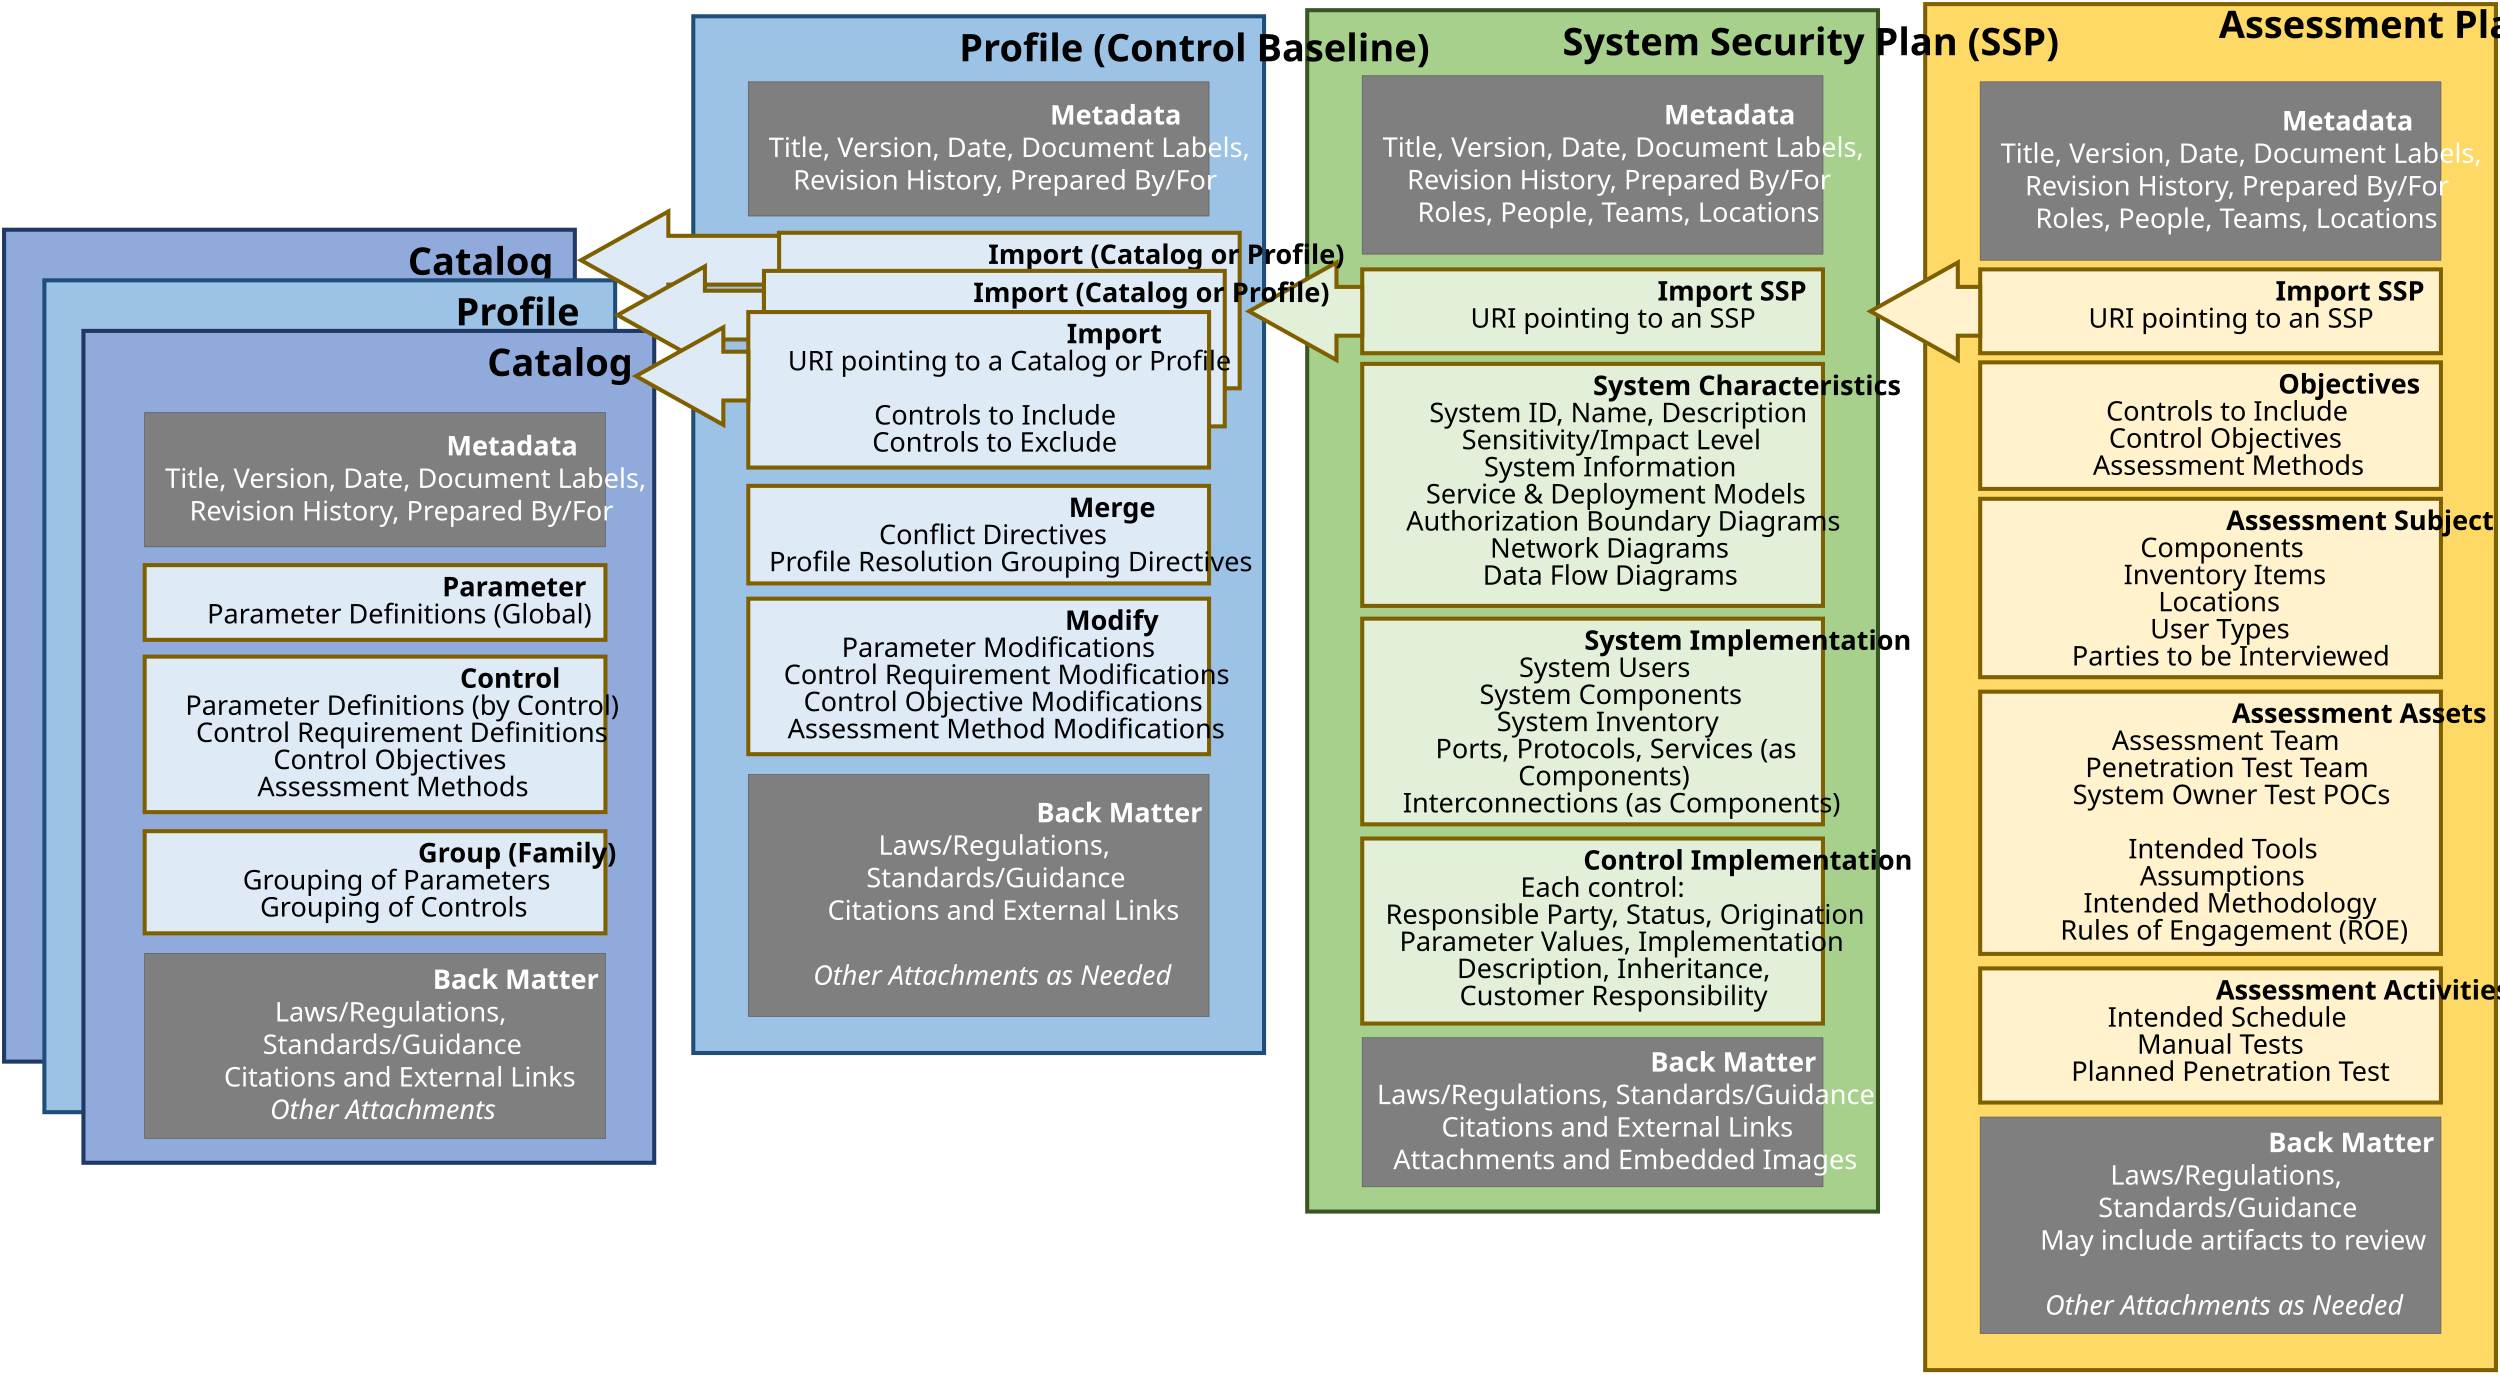
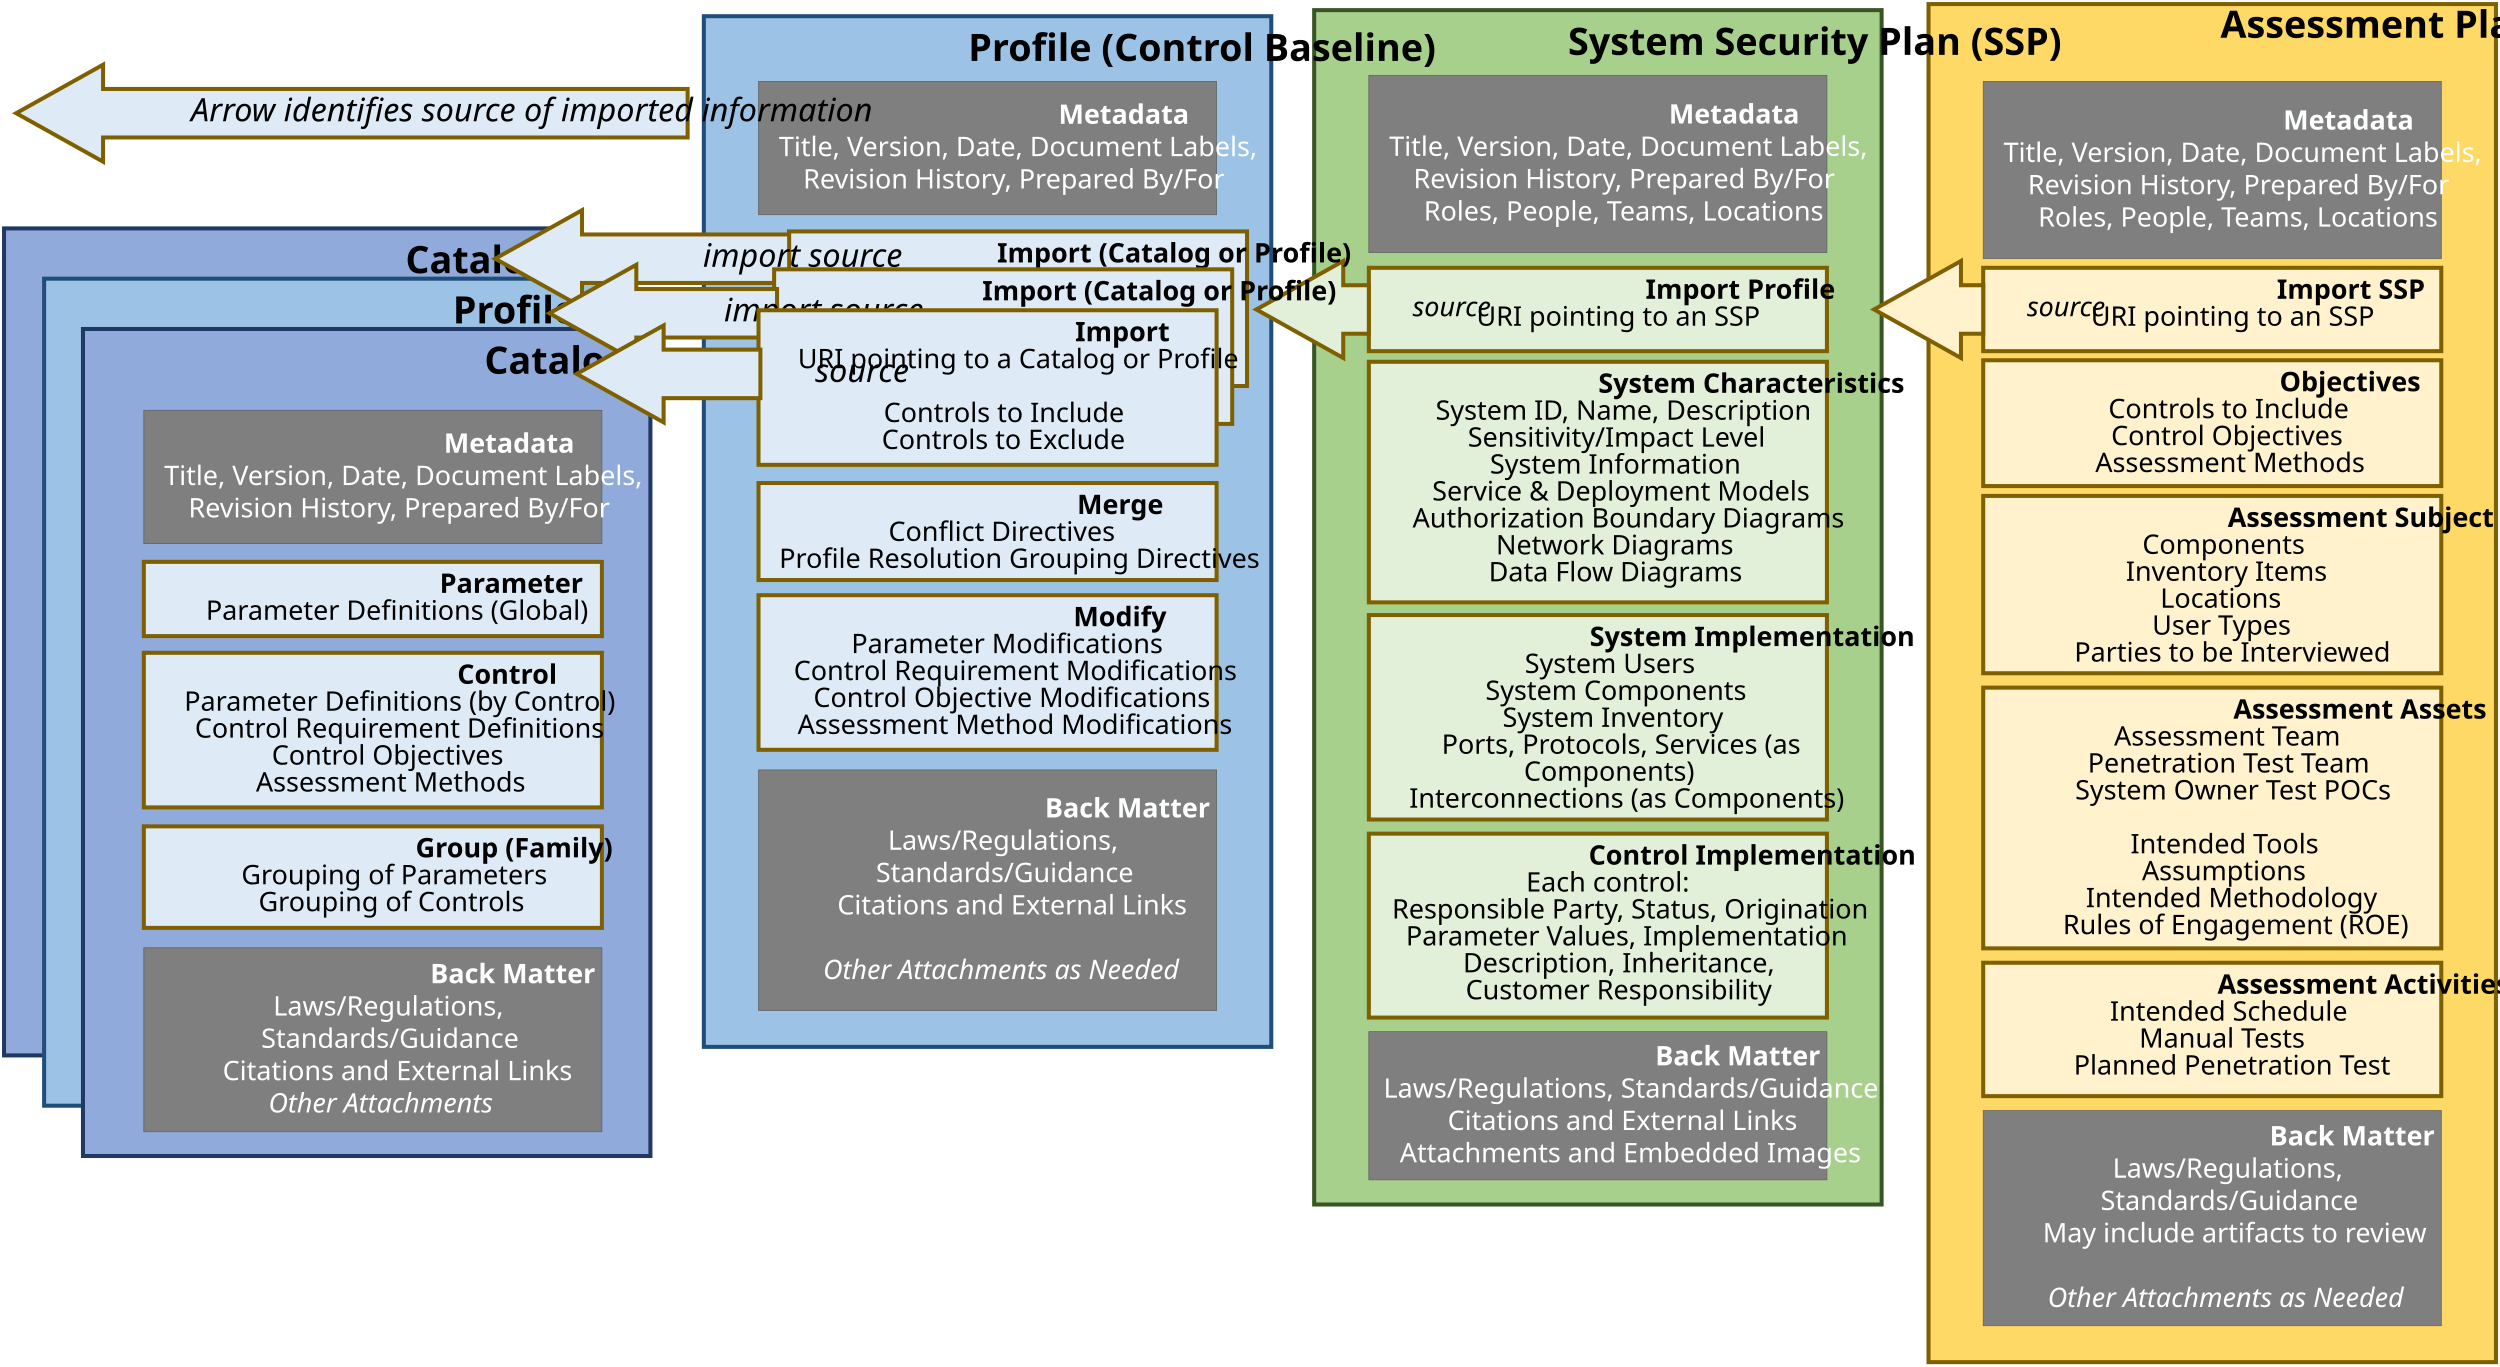
- <svg xmlns="http://www.w3.org/2000/svg" xmlns:ns1="http://schemas.microsoft.com/visio/2003/SVGExtensions/" width="12.811in" height="7.042in" viewBox="0 0 922.376 507" xml:space="preserve" color-interpolation-filters="sRGB" class="st14">
+ <svg xmlns="http://www.w3.org/2000/svg" xmlns:ns1="http://schemas.microsoft.com/visio/2003/SVGExtensions/" width="12.886in" height="7.042in" viewBox="0 0 927.791 507" xml:space="preserve" color-interpolation-filters="sRGB" class="st16">
  <ns1:documentProperties ns1:langID="1033" ns1:viewMarkup="false" />
  <style type="text/css">
	
		.st1 {fill:#90aadb;stroke:#203864;stroke-width:1.5}
		.st2 {fill:#000000;font-family:Calibri;font-size:1.167em;font-weight:bold}
		.st3 {fill:#9cc3e5;stroke:#1e4e79;stroke-width:1.5}
		.st4 {fill:#ffd965;stroke:#7f6000;stroke-width:1.5}
		.st5 {fill:#7f7f7f;stroke:#595959;stroke-width:0.25}
		.st6 {fill:#feffff;font-family:Calibri;font-size:0.833em;font-weight:bold}
		.st7 {font-size:1em;font-weight:normal}
		.st8 {fill:#fff2cc;stroke:#7f6000;stroke-width:1.5}
		.st9 {fill:#000000;font-family:Calibri;font-size:0.833em;font-weight:bold}
		.st10 {font-size:1em;font-style:italic;font-weight:normal}
		.st11 {fill:#a8d08d;stroke:#375623;stroke-width:1.5}
		.st12 {fill:#e2efd9;stroke:#7f6000;stroke-width:1.5}
- 		.st13 {fill:#deebf6;stroke:#7f6000;stroke-width:1.5}
- 		.st14 {fill:none;fill-rule:evenodd;font-size:12px;overflow:visible;stroke-linecap:square;stroke-miterlimit:3}
+ 		.st13 {fill:#000000;font-family:Calibri;font-size:0.833em;font-style:italic}
+ 		.st14 {fill:#deebf6;stroke:#7f6000;stroke-width:1.5}
+ 		.st15 {fill:#000000;font-family:Calibri;font-size:1em;font-style:italic}
+ 		.st16 {fill:none;fill-rule:evenodd;font-size:12px;overflow:visible;stroke-linecap:square;stroke-miterlimit:3}
	
	</style>
  <g ns1:mID="0" ns1:index="1" ns1:groupContext="foregroundPage">
    <ns1:pageProperties ns1:drawingScale="1" ns1:pageScale="1" ns1:drawingUnits="0" ns1:shadowOffsetX="9" ns1:shadowOffsetY="-9" />
    <ns1:layer ns1:name="SSP" ns1:index="0" />
    <ns1:layer ns1:name="Assessment" ns1:index="1" />
    <g id="shape1051-1" ns1:mID="1051" ns1:groupContext="shape" ns1:layerMember="0" transform="translate(1.5,-115.328)">
      <ns1:textBlock ns1:margins="rect(4,4,4,4)" ns1:verticalAlign="0" />
      <ns1:textRect cx="105.293" cy="353.539" width="210.59" height="306.922" />
      <rect x="0" y="200.078" width="210.586" height="306.922" class="st1" />
      <text x="83.45" y="216.68" class="st2" ns1:langID="1033">
        <ns1:paragraph ns1:horizAlign="1" />
        <ns1:tabList />Catalog<ns1:newlineChar />
      </text>
    </g>
    <g id="shape1050-4" ns1:mID="1050" ns1:groupContext="shape" ns1:layerMember="0" transform="translate(16.3762,-96.6641)">
      <ns1:textBlock ns1:margins="rect(4,4,4,4)" ns1:verticalAlign="0" />
      <ns1:textRect cx="105.293" cy="353.539" width="210.59" height="306.922" />
      <rect x="0" y="200.078" width="210.586" height="306.922" class="st3" />
      <text x="86.14" y="216.68" class="st2" ns1:langID="1033">
        <ns1:paragraph ns1:horizAlign="1" />
        <ns1:tabList />Profile<ns1:newlineChar />
      </text>
    </g>
-     <g id="shape162-7" ns1:mID="162" ns1:groupContext="shape" ns1:layerMember="1" transform="translate(710.292,-1.5)">
+     <g id="shape162-7" ns1:mID="162" ns1:groupContext="shape" ns1:layerMember="1" transform="translate(715.707,-1.5)">
      <ns1:textBlock ns1:margins="rect(2,4,4,4)" ns1:verticalAlign="0" />
      <ns1:textRect cx="105.292" cy="255" width="210.59" height="504" />
      <rect x="0" y="3" width="210.584" height="504" class="st4" />
      <text x="42.81" y="15.5" class="st2" ns1:langID="1033">
        <ns1:paragraph ns1:spLine="-1" ns1:horizAlign="1" />
        <ns1:tabList />Assessment Plan (AP)</text>
    </g>
-     <g id="shape20-10" ns1:mID="20" ns1:groupContext="shape" ns1:layerMember="1" transform="translate(730.585,-411)">
+     <g id="shape20-10" ns1:mID="20" ns1:groupContext="shape" ns1:layerMember="1" transform="translate(735.999,-411)">
      <ns1:userDefs>
        <ns1:ud ns1:nameU="visVersion" ns1:val="VT0(15):26" />
      </ns1:userDefs>
      <ns1:textBlock ns1:margins="rect(4,4,4,4)" />
      <ns1:textRect cx="85" cy="474.094" width="170" height="65.812" />
      <rect x="0" y="441.187" width="169.999" height="65.812" class="st5" />
      <text x="64.56" y="459.09" class="st6" ns1:langID="1033">
        <ns1:paragraph ns1:horizAlign="1" />
        <ns1:tabList />Metadata<ns1:newlineChar />
        <tspan x="7.57" dy="1.2em" class="st7">Title, Version, Date, Document Labels, </tspan>
        <tspan x="16.56" dy="1.2em" class="st7">Revision History, Prepared By/For<ns1:lf />
        </tspan>
        <tspan x="20.39" dy="1.2em" class="st7">Roles, People, Teams, Locations</tspan>
      </text>
    </g>
-     <g id="shape36-16" ns1:mID="36" ns1:groupContext="shape" ns1:layerMember="1" transform="translate(730.585,-257.156)">
+     <g id="shape36-16" ns1:mID="36" ns1:groupContext="shape" ns1:layerMember="1" transform="translate(735.999,-257.156)">
      <ns1:userDefs>
        <ns1:ud ns1:nameU="visVersion" ns1:val="VT0(15):26" />
      </ns1:userDefs>
      <ns1:textBlock ns1:margins="rect(4,4,4,4)" ns1:verticalAlign="0" />
      <ns1:textRect cx="85" cy="474.094" width="170" height="65.812" />
      <rect x="0" y="441.187" width="169.999" height="65.812" class="st8" />
      <text x="43.99" y="452.69" class="st9" ns1:langID="1033">
        <ns1:paragraph ns1:spLine="-1" ns1:horizAlign="1" />
        <ns1:tabList />Assessment Subject<ns1:newlineChar />
        <tspan x="59.07" dy="1em" class="st7">Components<ns1:newlineChar />
        </tspan>
        <tspan x="52.92" dy="1em" class="st7">Inventory Items<ns1:newlineChar />
        </tspan>
        <tspan x="65.71" dy="1em" class="st7">Locations<ns1:newlineChar />
        </tspan>
        <tspan x="62.7" dy="1em" class="st7">User Types<ns1:newlineChar />
        </tspan>
        <tspan x="33.82" dy="1em" class="st7">Parties to be Interviewed</tspan>
      </text>
    </g>
-     <g id="shape37-24" ns1:mID="37" ns1:groupContext="shape" ns1:layerMember="1" transform="translate(730.585,-15)">
+     <g id="shape37-24" ns1:mID="37" ns1:groupContext="shape" ns1:layerMember="1" transform="translate(735.999,-15)">
      <ns1:userDefs>
        <ns1:ud ns1:nameU="visVersion" ns1:val="VT0(15):26" />
      </ns1:userDefs>
      <ns1:textBlock ns1:margins="rect(4,4,4,4)" />
      <ns1:textRect cx="85" cy="467.062" width="170" height="79.875" />
      <rect x="0" y="427.125" width="169.999" height="79.875" class="st5" />
      <text x="59.51" y="440.06" class="st6" ns1:langID="1033">
        <ns1:paragraph ns1:horizAlign="1" />
        <ns1:tabList />Back Matter<ns1:newlineChar />
        <tspan x="48.03" dy="1.2em" class="st7">Laws/Regulations,<ns1:newlineChar />
        </tspan>
        <tspan x="43.55" dy="1.2em" class="st7">Standards/Guidance<ns1:newlineChar />
        </tspan>
        <tspan x="22.13" dy="1.2em" class="st7">May include artifacts to review<ns1:newlineChar />
          <ns1:newlineChar />
        </tspan>
        <tspan x="23.95" dy="2.4em" class="st10">Other Attachments as Needed</tspan>
      </text>
    </g>
-     <g id="shape41-31" ns1:mID="41" ns1:groupContext="shape" ns1:layerMember="1" transform="translate(730.585,-155.062)">
+     <g id="shape41-31" ns1:mID="41" ns1:groupContext="shape" ns1:layerMember="1" transform="translate(735.999,-155.062)">
      <ns1:userDefs>
        <ns1:ud ns1:nameU="visVersion" ns1:val="VT0(15):26" />
      </ns1:userDefs>
      <ns1:textBlock ns1:margins="rect(4,4,4,4)" ns1:verticalAlign="0" />
      <ns1:textRect cx="85" cy="458.625" width="170" height="96.75" />
      <rect x="0" y="410.25" width="169.999" height="96.75" class="st8" />
      <text x="46.08" y="421.75" class="st9" ns1:langID="1033">
        <ns1:paragraph ns1:spLine="-1" ns1:horizAlign="1" />
        <ns1:tabList />Assessment Assets<ns1:newlineChar />
        <ns1:paragraph ns1:spLine="-1" ns1:horizAlign="1" />
        <tspan x="48.57" dy="1em" class="st7">Assessment Team <ns1:newlineChar />
        </tspan>
        <tspan x="38.79" dy="1em" class="st7">Penetration Test Team<ns1:newlineChar />
        </tspan>
        <tspan x="34.12" dy="1em" class="st7">System Owner Test POCs<ns1:newlineChar />
          <ns1:newlineChar />
        </tspan>
        <tspan x="54.64" dy="2em" class="st7">Intended Tools<ns1:newlineChar />
        </tspan>
        <tspan x="58.91" dy="1em" class="st7">Assumptions<ns1:newlineChar />
        </tspan>
        <tspan x="38.09" dy="1em" class="st7">Intended Methodology<ns1:newlineChar />
        </tspan>
        <tspan x="29.57" dy="1em" class="st7">Rules of Engagement (ROE)</tspan>
      </text>
    </g>
-     <g id="shape45-41" ns1:mID="45" ns1:groupContext="shape" ns1:layerMember="1" transform="translate(730.585,-100.219)">
+     <g id="shape45-41" ns1:mID="45" ns1:groupContext="shape" ns1:layerMember="1" transform="translate(735.999,-100.219)">
      <ns1:userDefs>
        <ns1:ud ns1:nameU="visVersion" ns1:val="VT0(15):26" />
      </ns1:userDefs>
      <ns1:textBlock ns1:margins="rect(4,4,4,4)" ns1:verticalAlign="0" />
      <ns1:textRect cx="85" cy="482.25" width="170" height="49.5" />
      <rect x="0" y="457.5" width="169.999" height="49.5" class="st8" />
      <text x="40.19" y="469" class="st9" ns1:langID="1033">
        <ns1:paragraph ns1:spLine="-1" ns1:horizAlign="1" />
        <ns1:tabList />Assessment Activities<ns1:newlineChar />
        <tspan x="47.04" dy="1em" class="st7">Intended Schedule<ns1:newlineChar />
        </tspan>
        <tspan x="57.89" dy="1em" class="st7">Manual Tests<ns1:newlineChar />
          <ns1:paragraph ns1:spLine="-1" ns1:horizAlign="1" />
        </tspan>
        <tspan x="33.6" dy="1em" class="st7">Planned Penetration Test</tspan>
      </text>
    </g>
-     <g id="shape112-47" ns1:mID="112" ns1:groupContext="shape" ns1:layerMember="1" transform="translate(730.585,-326.625)">
+     <g id="shape112-47" ns1:mID="112" ns1:groupContext="shape" ns1:layerMember="1" transform="translate(735.999,-326.625)">
      <ns1:userDefs>
        <ns1:ud ns1:nameU="visVersion" ns1:val="VT0(15):26" />
      </ns1:userDefs>
      <ns1:textBlock ns1:margins="rect(4,4,4,4)" ns1:verticalAlign="0" />
      <ns1:textRect cx="85" cy="483.656" width="170" height="46.688" />
      <rect x="0" y="460.312" width="169.999" height="46.688" class="st8" />
      <text x="63.21" y="471.81" class="st9" ns1:langID="1033">
        <ns1:paragraph ns1:spLine="-1" ns1:horizAlign="1" />
        <ns1:tabList />Objectives<ns1:newlineChar />
        <tspan x="46.45" dy="1em" class="st7">Controls to Include<ns1:newlineChar />
        </tspan>
        <tspan x="47.48" dy="1em" class="st7">Control Objectives<ns1:newlineChar />
        </tspan>
        <tspan x="41.6" dy="1em" class="st7">Assessment Methods</tspan>
      </text>
    </g>
-     <g id="shape1005-53" ns1:mID="1005" ns1:groupContext="shape" ns1:layerMember="1" transform="translate(730.585,-376.692)">
+     <g id="shape1005-53" ns1:mID="1005" ns1:groupContext="shape" ns1:layerMember="1" transform="translate(735.999,-376.692)">
      <ns1:userDefs>
        <ns1:ud ns1:nameU="visVersion" ns1:val="VT0(15):26" />
      </ns1:userDefs>
      <ns1:textBlock ns1:margins="rect(4,4,4,4)" ns1:verticalAlign="0" />
      <ns1:textRect cx="85" cy="491.533" width="170" height="30.933" />
      <rect x="0" y="476.067" width="169.999" height="30.933" class="st8" />
      <text x="62.2" y="487.57" class="st9" ns1:langID="1033">
        <ns1:paragraph ns1:spLine="-1" ns1:horizAlign="1" />
        <ns1:tabList />Import SSP<ns1:newlineChar />
        <tspan x="39.94" dy="1em" class="st7">URI pointing to an SSP</tspan>
      </text>
    </g>
-     <g id="shape1016-57" ns1:mID="1016" ns1:groupContext="shape" ns1:layerMember="0" transform="translate(482.296,-60)">
+     <g id="shape1016-57" ns1:mID="1016" ns1:groupContext="shape" ns1:layerMember="0" transform="translate(487.71,-60)">
      <ns1:textBlock ns1:margins="rect(4,4,4,4)" ns1:verticalAlign="0" />
      <ns1:textRect cx="105.293" cy="285.375" width="210.59" height="443.25" />
      <rect x="0" y="63.75" width="210.586" height="443.25" class="st11" />
      <text x="28.66" y="80.35" class="st2" ns1:langID="1033">
        <ns1:paragraph ns1:horizAlign="1" />
        <ns1:tabList />System Security Plan (SSP)<ns1:newlineChar />
      </text>
    </g>
-     <g id="shape1020-60" ns1:mID="1020" ns1:groupContext="shape" ns1:layerMember="0" transform="translate(502.589,-283.466)">
+     <g id="shape1020-60" ns1:mID="1020" ns1:groupContext="shape" ns1:layerMember="0" transform="translate(508.003,-283.466)">
      <ns1:textBlock ns1:margins="rect(4,4,4,4)" ns1:verticalAlign="0" />
      <ns1:textRect cx="85" cy="462.358" width="170" height="89.284" />
      <rect x="0" y="417.716" width="169.999" height="89.284" class="st12" />
      <text x="38.39" y="429.22" class="st9" ns1:langID="1033">
        <ns1:paragraph ns1:spLine="-1" ns1:horizAlign="1" />
        <ns1:tabList />System Characteristics<ns1:newlineChar />
        <tspan x="24.76" dy="1em" class="st7">System ID, Name, Description<ns1:newlineChar />
        </tspan>
        <tspan x="36.71" dy="1em" class="st7">Sensitivity/Impact Level<ns1:newlineChar />
        </tspan>
        <tspan x="44.93" dy="1em" class="st7">System Information<ns1:newlineChar />
        </tspan>
        <tspan x="23.51" dy="1em" class="st7">Service &amp; Deployment Models<ns1:newlineChar />
        </tspan>
        <tspan x="16.23" dy="1em" class="st7">Authorization Boundary Diagrams<ns1:newlineChar />
        </tspan>
        <tspan x="47.19" dy="1em" class="st7">Network Diagrams<ns1:newlineChar />
        </tspan>
        <tspan x="44.48" dy="1em" class="st7">Data Flow Diagrams</tspan>
      </text>
    </g>
-     <g id="shape1021-70" ns1:mID="1021" ns1:groupContext="shape" ns1:layerMember="0" transform="translate(502.589,-202.875)">
+     <g id="shape1021-70" ns1:mID="1021" ns1:groupContext="shape" ns1:layerMember="0" transform="translate(508.003,-202.875)">
      <ns1:textBlock ns1:margins="rect(4,4,4,4)" ns1:verticalAlign="0" />
      <ns1:textRect cx="85" cy="469.058" width="170" height="75.883" />
      <rect x="0" y="431.117" width="169.999" height="75.883" class="st12" />
      <text x="35.19" y="442.62" class="st9" ns1:langID="1033">
        <ns1:paragraph ns1:spLine="-1" ns1:horizAlign="1" />
        <ns1:tabList />System Implementation<ns1:newlineChar />
        <tspan x="57.85" dy="1em" class="st7">System Users<ns1:newlineChar />
        </tspan>
        <tspan x="43.26" dy="1em" class="st7">System Components<ns1:newlineChar />
        </tspan>
        <tspan x="49.62" dy="1em" class="st7">System Inventory<ns1:newlineChar />
          <ns1:paragraph ns1:spLine="-1" ns1:horizAlign="1" />
        </tspan>
        <tspan x="27.03" dy="1em" class="st7">Ports, Protocols, Services (as </tspan>
        <tspan x="57.55" dy="1em" class="st7">Components)<ns1:newlineChar />
          <ns1:paragraph ns1:spLine="-1" ns1:horizAlign="1" />
        </tspan>
        <tspan x="14.98" dy="1em" class="st7">Interconnections (as Components)</tspan>
      </text>
    </g>
-     <g id="shape1022-79" ns1:mID="1022" ns1:groupContext="shape" ns1:layerMember="0" transform="translate(502.589,-129.366)">
+     <g id="shape1022-79" ns1:mID="1022" ns1:groupContext="shape" ns1:layerMember="0" transform="translate(508.003,-129.366)">
      <ns1:textBlock ns1:margins="rect(4,4,4,4)" ns1:verticalAlign="0" />
      <ns1:textRect cx="85" cy="472.866" width="170" height="68.267" />
      <rect x="0" y="438.733" width="169.999" height="68.267" class="st12" />
      <text x="34.79" y="450.23" class="st9" ns1:langID="1033">
        <ns1:paragraph ns1:spLine="-1" ns1:horizAlign="1" />
        <ns1:tabList />Control Implementation<ns1:newlineChar />
        <tspan x="58.37" dy="1em" class="st7">Each control:<ns1:newlineChar />
        </tspan>
        <tspan x="8.61" dy="1em" class="st7">Responsible Party, Status, Origination<ns1:newlineChar />
        </tspan>
        <tspan x="13.76" dy="1em" class="st7">Parameter Values, Implementation </tspan>
        <tspan x="34.95" dy="1em" class="st7">Description, Inheritance,<ns1:newlineChar />
        </tspan>
        <tspan x="35.92" dy="1em" class="st7">Customer Responsibility</tspan>
      </text>
    </g>
-     <g id="shape1025-87" ns1:mID="1025" ns1:groupContext="shape" ns1:layerMember="1" transform="translate(690.086,-392.158)">
+     <g id="shape1025-87" ns1:mID="1025" ns1:groupContext="shape" ns1:layerMember="1" transform="translate(695.5,-392.158)">
      <ns1:userDefs>
        <ns1:ud ns1:nameU="visVersion" ns1:val="VT0(15):26" />
        <ns1:ud ns1:nameU="ArrowType" ns1:prompt="" ns1:val="VT0(2):26" />
      </ns1:userDefs>
+       <ns1:textBlock ns1:margins="rect(4,4,4,4)" />
+       <ns1:textRect cx="20.25" cy="507" width="40.5" height="0" />
      <path d="M0 507 L32.25 489 L32.25 498 L40.5 498 L40.5 507 L40.5 516 L32.25 516 L32.25 525 L0 507 Z" class="st8" />
-     </g>
-     <g id="shape1026-89" ns1:mID="1026" ns1:groupContext="shape" transform="translate(502.589,-413.25)">
+       <text x="9.97" y="509.5" class="st13" ns1:langID="1033">
+         <ns1:paragraph ns1:spLine="-1" ns1:horizAlign="2" />
+         <ns1:tabList />source</text>
+     </g>
+     <g id="shape1026-90" ns1:mID="1026" ns1:groupContext="shape" transform="translate(508.003,-413.25)">
      <ns1:userDefs>
        <ns1:ud ns1:nameU="visVersion" ns1:val="VT0(15):26" />
      </ns1:userDefs>
      <ns1:textBlock ns1:margins="rect(4,4,4,4)" />
      <ns1:textRect cx="85" cy="474.094" width="170" height="65.812" />
      <rect x="0" y="441.187" width="169.999" height="65.812" class="st5" />
      <text x="64.56" y="459.09" class="st6" ns1:langID="1033">
        <ns1:paragraph ns1:horizAlign="1" />
        <ns1:tabList />Metadata<ns1:newlineChar />
        <tspan x="7.57" dy="1.2em" class="st7">Title, Version, Date, Document Labels, </tspan>
        <tspan x="16.56" dy="1.2em" class="st7">Revision History, Prepared By/For<ns1:lf />
        </tspan>
        <tspan x="20.39" dy="1.2em" class="st7">Roles, People, Teams, Locations</tspan>
      </text>
    </g>
-     <g id="shape1027-95" ns1:mID="1027" ns1:groupContext="shape" transform="translate(502.589,-376.692)">
+     <g id="shape1027-96" ns1:mID="1027" ns1:groupContext="shape" transform="translate(508.003,-376.692)">
      <ns1:userDefs>
        <ns1:ud ns1:nameU="visVersion" ns1:val="VT0(15):26" />
      </ns1:userDefs>
      <ns1:textBlock ns1:margins="rect(4,4,4,4)" ns1:verticalAlign="0" />
      <ns1:textRect cx="85" cy="491.533" width="170" height="30.933" />
      <rect x="0" y="476.067" width="169.999" height="30.933" class="st12" />
-       <text x="62.2" y="487.57" class="st9" ns1:langID="1033">
-         <ns1:paragraph ns1:spLine="-1" ns1:horizAlign="1" />
-         <ns1:tabList />Import SSP<ns1:newlineChar />
+       <text x="55.91" y="487.57" class="st9" ns1:langID="1033">
+         <ns1:paragraph ns1:spLine="-1" ns1:horizAlign="1" />
+         <ns1:tabList />Import Profile<ns1:newlineChar />
        <tspan x="39.94" dy="1em" class="st7">URI pointing to an SSP</tspan>
      </text>
    </g>
-     <g id="shape1029-99" ns1:mID="1029" ns1:groupContext="shape" transform="translate(502.589,-69.1532)">
+     <g id="shape1029-100" ns1:mID="1029" ns1:groupContext="shape" transform="translate(508.003,-69.1532)">
      <ns1:userDefs>
        <ns1:ud ns1:nameU="visVersion" ns1:val="VT0(15):26" />
      </ns1:userDefs>
      <ns1:textBlock ns1:margins="rect(4,4,4,4)" />
      <ns1:textRect cx="85" cy="479.514" width="170" height="54.972" />
      <rect x="0" y="452.028" width="169.999" height="54.972" class="st5" />
      <text x="59.51" y="464.51" class="st6" ns1:langID="1033">
        <ns1:paragraph ns1:horizAlign="1" />
        <ns1:tabList />Back Matter<ns1:newlineChar />
        <tspan x="5.44" dy="1.2em" class="st7">Laws/Regulations, Standards/Guidance<ns1:newlineChar />
        </tspan>
        <tspan x="29.25" dy="1.2em" class="st7">Citations and External Links<ns1:newlineChar />
        </tspan>
        <tspan x="11.48" dy="1.2em" class="st7">Attachments and Embedded Images</tspan>
      </text>
    </g>
-     <g id="shape1032-105" ns1:mID="1032" ns1:groupContext="shape" ns1:layerMember="0" transform="translate(255.791,-118.5)">
+     <g id="shape1032-106" ns1:mID="1032" ns1:groupContext="shape" ns1:layerMember="0" transform="translate(261.205,-118.5)">
      <ns1:textBlock ns1:margins="rect(4,4,4,4)" ns1:verticalAlign="0" />
      <ns1:textRect cx="105.293" cy="315.75" width="210.59" height="382.5" />
      <rect x="0" y="124.5" width="210.586" height="382.5" class="st3" />
      <text x="32.58" y="141.1" class="st2" ns1:langID="1033">
        <ns1:paragraph ns1:horizAlign="1" />
        <ns1:tabList />Profile (Control Baseline)<ns1:newlineChar />
      </text>
    </g>
-     <g id="shape1033-108" ns1:mID="1033" ns1:groupContext="shape" ns1:layerMember="0" transform="translate(276.084,-291.75)">
+     <g id="shape1033-109" ns1:mID="1033" ns1:groupContext="shape" ns1:layerMember="0" transform="translate(281.498,-291.75)">
      <ns1:textBlock ns1:margins="rect(4,4,4,4)" ns1:verticalAlign="0" />
      <ns1:textRect cx="85" cy="489" width="170" height="36" />
-       <rect x="0" y="471" width="169.999" height="36" class="st13" />
+       <rect x="0" y="471" width="169.999" height="36" class="st14" />
      <text x="71.45" y="482.5" class="st9" ns1:langID="1033">
        <ns1:paragraph ns1:spLine="-1" ns1:horizAlign="1" />
        <ns1:tabList />Merge<ns1:newlineChar />
        <tspan x="48.24" dy="1em" class="st7">Conflict Directives<ns1:newlineChar />
        </tspan>
        <tspan x="7.67" dy="1em" class="st7">Profile Resolution Grouping Directives</tspan>
      </text>
    </g>
-     <g id="shape1034-113" ns1:mID="1034" ns1:groupContext="shape" ns1:layerMember="0" transform="translate(276.084,-228.75)">
+     <g id="shape1034-114" ns1:mID="1034" ns1:groupContext="shape" ns1:layerMember="0" transform="translate(281.498,-228.75)">
      <ns1:textBlock ns1:margins="rect(4,4,4,4)" ns1:verticalAlign="0" />
      <ns1:textRect cx="85" cy="478.312" width="170" height="57.375" />
-       <rect x="0" y="449.625" width="169.999" height="57.375" class="st13" />
+       <rect x="0" y="449.625" width="169.999" height="57.375" class="st14" />
      <text x="70.08" y="461.13" class="st9" ns1:langID="1033">
        <ns1:paragraph ns1:spLine="-1" ns1:horizAlign="1" />
        <ns1:tabList />Modify<ns1:newlineChar />
        <tspan x="34.45" dy="1em" class="st7">Parameter Modifications<ns1:newlineChar />
        </tspan>
        <tspan x="13.08" dy="1em" class="st7">Control Requirement Modifications<ns1:newlineChar />
        </tspan>
        <tspan x="20.39" dy="1em" class="st7">Control Objective Modifications<ns1:newlineChar />
        </tspan>
        <tspan x="14.51" dy="1em" class="st7">Assessment Method Modifications</tspan>
      </text>
    </g>
-     <g id="shape1036-120" ns1:mID="1036" ns1:groupContext="shape" transform="translate(276.084,-427.313)">
+     <g id="shape1036-121" ns1:mID="1036" ns1:groupContext="shape" transform="translate(281.498,-427.313)">
      <ns1:userDefs>
        <ns1:ud ns1:nameU="visVersion" ns1:val="VT0(15):26" />
      </ns1:userDefs>
      <ns1:textBlock ns1:margins="rect(4,4,4,4)" />
      <ns1:textRect cx="85" cy="482.25" width="170" height="49.5" />
      <rect x="0" y="457.5" width="169.999" height="49.5" class="st5" />
      <text x="64.56" y="473.25" class="st6" ns1:langID="1033">
        <ns1:paragraph ns1:horizAlign="1" />
        <ns1:tabList />Metadata<ns1:newlineChar />
        <tspan x="7.57" dy="1.2em" class="st7">Title, Version, Date, Document Labels, </tspan>
        <tspan x="16.56" dy="1.2em" class="st7">Revision History, Prepared By/For</tspan>
      </text>
    </g>
-     <g id="shape1039-125" ns1:mID="1039" ns1:groupContext="shape" transform="translate(276.084,-132)">
+     <g id="shape1039-126" ns1:mID="1039" ns1:groupContext="shape" transform="translate(281.498,-132)">
      <ns1:userDefs>
        <ns1:ud ns1:nameU="visVersion" ns1:val="VT0(15):26" />
      </ns1:userDefs>
      <ns1:textBlock ns1:margins="rect(4,4,4,4)" />
      <ns1:textRect cx="85" cy="462.358" width="170" height="89.284" />
      <rect x="0" y="417.716" width="169.999" height="89.284" class="st5" />
      <text x="59.51" y="435.36" class="st6" ns1:langID="1033">
        <ns1:paragraph ns1:horizAlign="1" />
        <ns1:tabList />Back Matter<ns1:newlineChar />
        <tspan x="48.03" dy="1.2em" class="st7">Laws/Regulations,<ns1:newlineChar />
        </tspan>
        <tspan x="43.55" dy="1.2em" class="st7">Standards/Guidance<ns1:newlineChar />
        </tspan>
        <tspan x="29.25" dy="1.2em" class="st7">Citations and External Links<ns1:newlineChar />
          <ns1:newlineChar />
        </tspan>
        <tspan x="23.95" dy="2.4em" class="st10">Other Attachments as Needed</tspan>
      </text>
    </g>
-     <g id="shape1028-132" ns1:mID="1028" ns1:groupContext="shape" transform="translate(460.836,-392.158)">
+     <g id="shape1028-133" ns1:mID="1028" ns1:groupContext="shape" transform="translate(466.25,-392.158)">
      <ns1:userDefs>
        <ns1:ud ns1:nameU="visVersion" ns1:val="VT0(15):26" />
        <ns1:ud ns1:nameU="ArrowType" ns1:prompt="" ns1:val="VT0(2):26" />
      </ns1:userDefs>
+       <ns1:textBlock ns1:margins="rect(4,4,4,4)" />
+       <ns1:textRect cx="20.877" cy="507" width="41.76" height="0" />
      <path d="M0 507 L32.25 489 L32.25 498 L41.75 498 L41.75 507 L41.75 516 L32.25 516 L32.25 525 L0 507 Z" class="st12" />
-     </g>
-     <g id="shape1041-134" ns1:mID="1041" ns1:groupContext="shape" transform="translate(287.377,-363.75)">
+       <text x="11.22" y="509.5" class="st13" ns1:langID="1033">
+         <ns1:paragraph ns1:spLine="-1" ns1:horizAlign="2" />
+         <ns1:tabList />source</text>
+     </g>
+     <g id="shape1041-136" ns1:mID="1041" ns1:groupContext="shape" transform="translate(292.791,-363.75)">
      <ns1:userDefs>
        <ns1:ud ns1:nameU="visVersion" ns1:val="VT0(15):26" />
      </ns1:userDefs>
      <ns1:textBlock ns1:margins="rect(4,4,4,4)" ns1:verticalAlign="0" />
      <ns1:textRect cx="85" cy="478.312" width="170" height="57.375" />
-       <rect x="0" y="449.625" width="169.999" height="57.375" class="st13" />
+       <rect x="0" y="449.625" width="169.999" height="57.375" class="st14" />
      <text x="30.46" y="461.13" class="st9" ns1:langID="1033">
        <ns1:paragraph ns1:spLine="-1" ns1:horizAlign="1" />
        <ns1:tabList />Import (Catalog or Profile)</text>
    </g>
-     <g id="shape1042-137" ns1:mID="1042" ns1:groupContext="shape" ns1:layerMember="0" transform="translate(30.7906,-78)">
+     <g id="shape1042-139" ns1:mID="1042" ns1:groupContext="shape" ns1:layerMember="0" transform="translate(30.7906,-78)">
      <ns1:textBlock ns1:margins="rect(4,4,4,4)" ns1:verticalAlign="0" />
      <ns1:textRect cx="105.293" cy="353.539" width="210.59" height="306.922" />
      <rect x="0" y="200.078" width="210.586" height="306.922" class="st1" />
      <text x="83.45" y="216.68" class="st2" ns1:langID="1033">
        <ns1:paragraph ns1:horizAlign="1" />
        <ns1:tabList />Catalog<ns1:newlineChar />
      </text>
    </g>
-     <g id="shape1043-140" ns1:mID="1043" ns1:groupContext="shape" ns1:layerMember="0" transform="translate(53.377,-207.375)">
+     <g id="shape1043-142" ns1:mID="1043" ns1:groupContext="shape" ns1:layerMember="0" transform="translate(53.377,-207.375)">
      <ns1:textBlock ns1:margins="rect(4,4,4,4)" ns1:verticalAlign="0" />
      <ns1:textRect cx="85" cy="478.312" width="170" height="57.375" />
-       <rect x="0" y="449.625" width="169.999" height="57.375" class="st13" />
+       <rect x="0" y="449.625" width="169.999" height="57.375" class="st14" />
      <text x="69.56" y="461.13" class="st9" ns1:langID="1033">
        <ns1:paragraph ns1:spLine="-1" ns1:horizAlign="1" />
        <ns1:tabList />Control<ns1:newlineChar />
        <tspan x="15" dy="1em" class="st7">Parameter Definitions (by Control)<ns1:newlineChar />
        </tspan>
        <tspan x="18.93" dy="1em" class="st7">Control Requirement Definitions<ns1:newlineChar />
        </tspan>
        <tspan x="47.48" dy="1em" class="st7">Control Objectives<ns1:newlineChar />
        </tspan>
        <tspan x="41.6" dy="1em" class="st7">Assessment Methods</tspan>
      </text>
    </g>
-     <g id="shape1044-147" ns1:mID="1044" ns1:groupContext="shape" ns1:layerMember="0" transform="translate(53.377,-162.656)">
+     <g id="shape1044-149" ns1:mID="1044" ns1:groupContext="shape" ns1:layerMember="0" transform="translate(53.377,-162.656)">
      <ns1:textBlock ns1:margins="rect(4,4,4,4)" ns1:verticalAlign="0" />
      <ns1:textRect cx="85" cy="488.156" width="170" height="37.688" />
-       <rect x="0" y="469.312" width="169.999" height="37.688" class="st13" />
+       <rect x="0" y="469.312" width="169.999" height="37.688" class="st14" />
      <text x="54.08" y="480.81" class="st9" ns1:langID="1033">
        <ns1:paragraph ns1:spLine="-1" ns1:horizAlign="1" />
        <ns1:tabList />Group (Family)<ns1:newlineChar />
        <ns1:paragraph ns1:spLine="-1" ns1:horizAlign="1" />
        <tspan x="36.2" dy="1em" class="st7">Grouping of Parameters<ns1:newlineChar />
        </tspan>
        <tspan x="42.57" dy="1em" class="st7">Grouping of Controls</tspan>
      </text>
    </g>
-     <g id="shape1045-152" ns1:mID="1045" ns1:groupContext="shape" transform="translate(53.377,-305.25)">
+     <g id="shape1045-154" ns1:mID="1045" ns1:groupContext="shape" transform="translate(53.377,-305.25)">
      <ns1:userDefs>
        <ns1:ud ns1:nameU="visVersion" ns1:val="VT0(15):26" />
      </ns1:userDefs>
      <ns1:textBlock ns1:margins="rect(4,4,4,4)" />
      <ns1:textRect cx="85" cy="482.25" width="170" height="49.5" />
      <rect x="0" y="457.5" width="169.999" height="49.5" class="st5" />
      <text x="64.56" y="473.25" class="st6" ns1:langID="1033">
        <ns1:paragraph ns1:horizAlign="1" />
        <ns1:tabList />Metadata<ns1:newlineChar />
        <tspan x="7.57" dy="1.2em" class="st7">Title, Version, Date, Document Labels, </tspan>
        <tspan x="16.56" dy="1.2em" class="st7">Revision History, Prepared By/For</tspan>
      </text>
    </g>
-     <g id="shape1046-157" ns1:mID="1046" ns1:groupContext="shape" transform="translate(53.377,-87)">
+     <g id="shape1046-159" ns1:mID="1046" ns1:groupContext="shape" transform="translate(53.377,-87)">
      <ns1:userDefs>
        <ns1:ud ns1:nameU="visVersion" ns1:val="VT0(15):26" />
      </ns1:userDefs>
      <ns1:textBlock ns1:margins="rect(4,4,4,4)" />
      <ns1:textRect cx="85" cy="472.866" width="170" height="68.267" />
      <rect x="0" y="438.733" width="169.999" height="68.267" class="st5" />
      <text x="59.51" y="451.87" class="st6" ns1:langID="1033">
        <ns1:paragraph ns1:horizAlign="1" />
        <ns1:tabList />Back Matter<ns1:newlineChar />
        <tspan x="48.03" dy="1.2em" class="st7">Laws/Regulations,<ns1:newlineChar />
        </tspan>
        <tspan x="43.55" dy="1.2em" class="st7">Standards/Guidance<ns1:newlineChar />
        </tspan>
        <tspan x="29.25" dy="1.2em" class="st7">Citations and External Links<ns1:newlineChar />
        </tspan>
        <tspan x="46.25" dy="1.2em" class="st10">Other Attachments</tspan>
      </text>
    </g>
-     <g id="shape1047-164" ns1:mID="1047" ns1:groupContext="shape" transform="translate(53.377,-270.938)">
+     <g id="shape1047-166" ns1:mID="1047" ns1:groupContext="shape" transform="translate(53.377,-270.938)">
      <ns1:userDefs>
        <ns1:ud ns1:nameU="visVersion" ns1:val="VT0(15):26" />
      </ns1:userDefs>
      <ns1:textBlock ns1:margins="rect(4,4,4,4)" ns1:verticalAlign="0" />
      <ns1:textRect cx="85" cy="493.219" width="170" height="27.562" />
-       <rect x="0" y="479.437" width="169.999" height="27.562" class="st13" />
+       <rect x="0" y="479.437" width="169.999" height="27.562" class="st14" />
      <text x="63.01" y="490.94" class="st9" ns1:langID="1033">
        <ns1:paragraph ns1:spLine="-1" ns1:horizAlign="1" />
        <ns1:tabList />Parameter<ns1:newlineChar />
        <tspan x="23.04" dy="1em" class="st7">Parameter Definitions (Global)</tspan>
      </text>
    </g>
-     <g id="shape1049-168" ns1:mID="1049" ns1:groupContext="shape" transform="translate(214.336,-411)">
+     <g id="shape1049-170" ns1:mID="1049" ns1:groupContext="shape" transform="translate(183.75,-411)">
      <ns1:userDefs>
        <ns1:ud ns1:nameU="visVersion" ns1:val="VT0(15):26" />
        <ns1:ud ns1:nameU="ArrowType" ns1:prompt="" ns1:val="VT0(2):26" />
      </ns1:userDefs>
-       <path d="M0 507 L32.25 489 L32.25 498 L73.12 498 L73.12 507 L73.12 516 L32.25 516 L32.25 525 L0 507 Z" class="st13" />
-     </g>
-     <g id="shape1040-170" ns1:mID="1040" ns1:groupContext="shape" transform="translate(281.876,-349.688)">
+       <ns1:textBlock ns1:margins="rect(4,4,4,4)" />
+       <ns1:textRect cx="54.562" cy="507" width="109.13" height="0" />
+       <path d="M0 507 L32.25 489 L32.25 498 L109.12 498 L109.12 507 L109.12 516 L32.25 516 L32.25 525 L0 507 Z" class="st14" />
+       <text x="20.94" y="510" class="st15" ns1:langID="1033">
+         <ns1:paragraph ns1:spLine="-1" ns1:horizAlign="1" />
+         <ns1:tabList />import source</text>
+     </g>
+     <g id="shape1040-173" ns1:mID="1040" ns1:groupContext="shape" transform="translate(287.291,-349.688)">
      <ns1:userDefs>
        <ns1:ud ns1:nameU="visVersion" ns1:val="VT0(15):26" />
      </ns1:userDefs>
      <ns1:textBlock ns1:margins="rect(4,4,4,4)" ns1:verticalAlign="0" />
      <ns1:textRect cx="85" cy="478.312" width="170" height="57.375" />
-       <rect x="0" y="449.625" width="169.999" height="57.375" class="st13" />
+       <rect x="0" y="449.625" width="169.999" height="57.375" class="st14" />
      <text x="30.46" y="461.13" class="st9" ns1:langID="1033">
        <ns1:paragraph ns1:spLine="-1" ns1:horizAlign="1" />
        <ns1:tabList />Import (Catalog or Profile)</text>
    </g>
-     <g id="shape1048-173" ns1:mID="1048" ns1:groupContext="shape" transform="translate(227.836,-390.75)">
+     <g id="shape1048-176" ns1:mID="1048" ns1:groupContext="shape" transform="translate(203.896,-390.75)">
      <ns1:userDefs>
        <ns1:ud ns1:nameU="visVersion" ns1:val="VT0(15):26" />
        <ns1:ud ns1:nameU="ArrowType" ns1:prompt="" ns1:val="VT0(2):26" />
      </ns1:userDefs>
-       <path d="M0 507 L32.25 489 L32.25 498 L54 498 L54 507 L54 516 L32.25 516 L32.25 525 L0 507 Z" class="st13" />
-     </g>
-     <g id="shape1037-175" ns1:mID="1037" ns1:groupContext="shape" transform="translate(276.084,-334.5)">
+       <ns1:textBlock ns1:margins="rect(4,4,4,4)" />
+       <ns1:textRect cx="42.239" cy="507" width="84.48" height="0" />
+       <path d="M0 507 L32.25 489 L32.25 498 L84.48 498 L84.48 507 L84.48 516 L32.25 516 L32.25 525 L0 507 Z" class="st14" />
+       <text x="8.61" y="510" class="st15" ns1:langID="1033">
+         <ns1:paragraph ns1:spLine="-1" ns1:horizAlign="1" />
+         <ns1:tabList />import source</text>
+     </g>
+     <g id="shape1037-179" ns1:mID="1037" ns1:groupContext="shape" transform="translate(281.498,-334.5)">
      <ns1:userDefs>
        <ns1:ud ns1:nameU="visVersion" ns1:val="VT0(15):26" />
      </ns1:userDefs>
      <ns1:textBlock ns1:margins="rect(4,4,4,4)" ns1:verticalAlign="0" />
      <ns1:textRect cx="85" cy="478.312" width="170" height="57.375" />
-       <rect x="0" y="449.625" width="169.999" height="57.375" class="st13" />
+       <rect x="0" y="449.625" width="169.999" height="57.375" class="st14" />
      <text x="70.72" y="461.13" class="st9" ns1:langID="1033">
        <ns1:paragraph ns1:spLine="-1" ns1:horizAlign="1" />
        <ns1:tabList />Import<ns1:newlineChar />
        <tspan x="14.57" dy="1em" class="st7">URI pointing to a Catalog or Profile<ns1:newlineChar />
          <ns1:newlineChar />
        </tspan>
        <tspan x="46.45" dy="2em" class="st7">Controls to Include<ns1:newlineChar />
        </tspan>
        <tspan x="45.73" dy="1em" class="st7">Controls to Exclude</tspan>
      </text>
    </g>
-     <g id="shape1038-181" ns1:mID="1038" ns1:groupContext="shape" transform="translate(234.626,-368.25)">
+     <g id="shape1038-185" ns1:mID="1038" ns1:groupContext="shape" transform="translate(214.03,-368.25)">
      <ns1:userDefs>
        <ns1:ud ns1:nameU="visVersion" ns1:val="VT0(15):26" />
        <ns1:ud ns1:nameU="ArrowType" ns1:prompt="" ns1:val="VT0(2):26" />
      </ns1:userDefs>
-       <path d="M0 507 L32.25 489 L32.25 498 L41.46 498 L41.46 507 L41.46 516 L32.25 516 L32.25 525 L0 507 Z" class="st13" />
+       <ns1:textBlock ns1:margins="rect(4,4,4,4)" />
+       <ns1:textRect cx="34.079" cy="507" width="68.16" height="0" />
+       <path d="M0 507 L32.25 489 L32.25 498 L68.16 498 L68.16 507 L68.16 516 L32.25 516 L32.25 525 L0 507 Z" class="st14" />
+       <text x="32.32" y="510" class="st15" ns1:langID="1033">
+         <ns1:paragraph ns1:spLine="-1" ns1:horizAlign="2" />
+         <ns1:tabList />source</text>
+     </g>
+     <g id="shape1087-188" ns1:mID="1087" ns1:groupContext="shape" transform="translate(6,-465)">
+       <ns1:userDefs>
+         <ns1:ud ns1:nameU="visVersion" ns1:val="VT0(15):26" />
+         <ns1:ud ns1:nameU="ArrowType" ns1:prompt="" ns1:val="VT0(2):26" />
+       </ns1:userDefs>
+       <ns1:textBlock ns1:margins="rect(4,4,4,4)" />
+       <ns1:textRect cx="124.594" cy="507" width="249.19" height="0" />
+       <path d="M0 507 L32.25 489 L32.25 498 L249.19 498 L249.19 507 L249.19 516 L32.25 516 L32.25 525 L0 507 Z" class="st14" />
+       <text x="8.71" y="510" class="st15" ns1:langID="1033">
+         <ns1:paragraph ns1:spLine="-1" ns1:horizAlign="1" />
+         <ns1:tabList />Arrow identifies source of imported information</text>
    </g>
  </g>
</svg>
